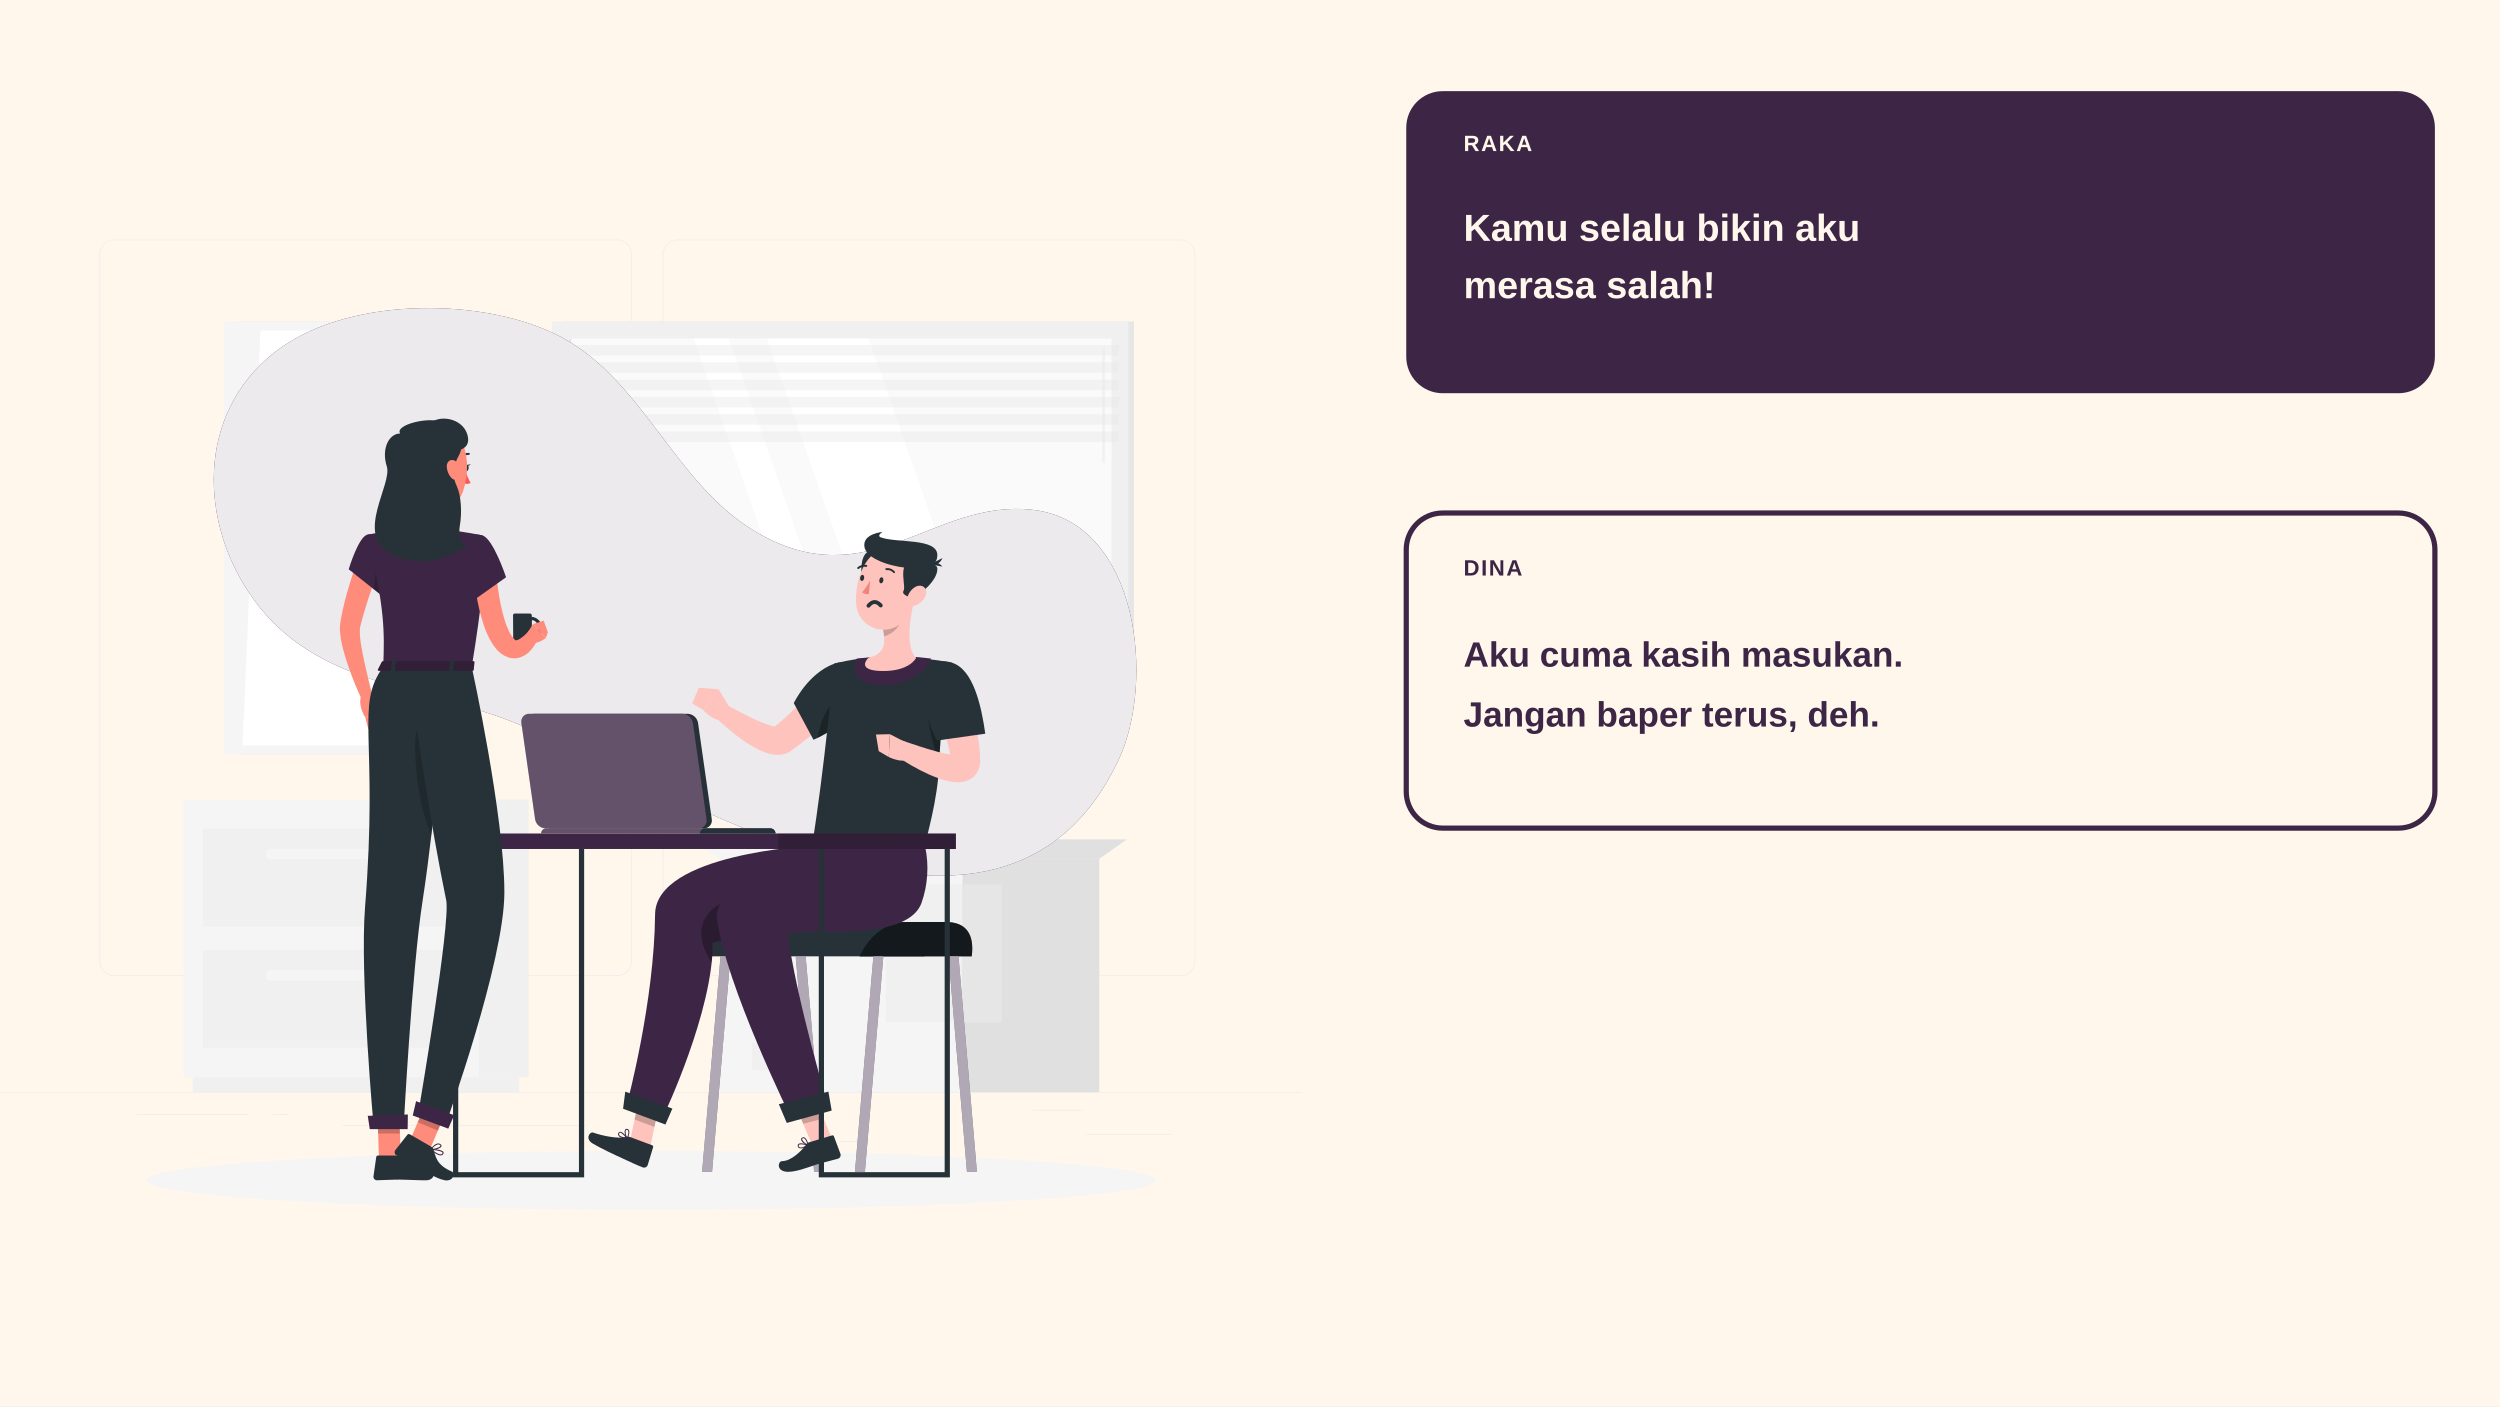
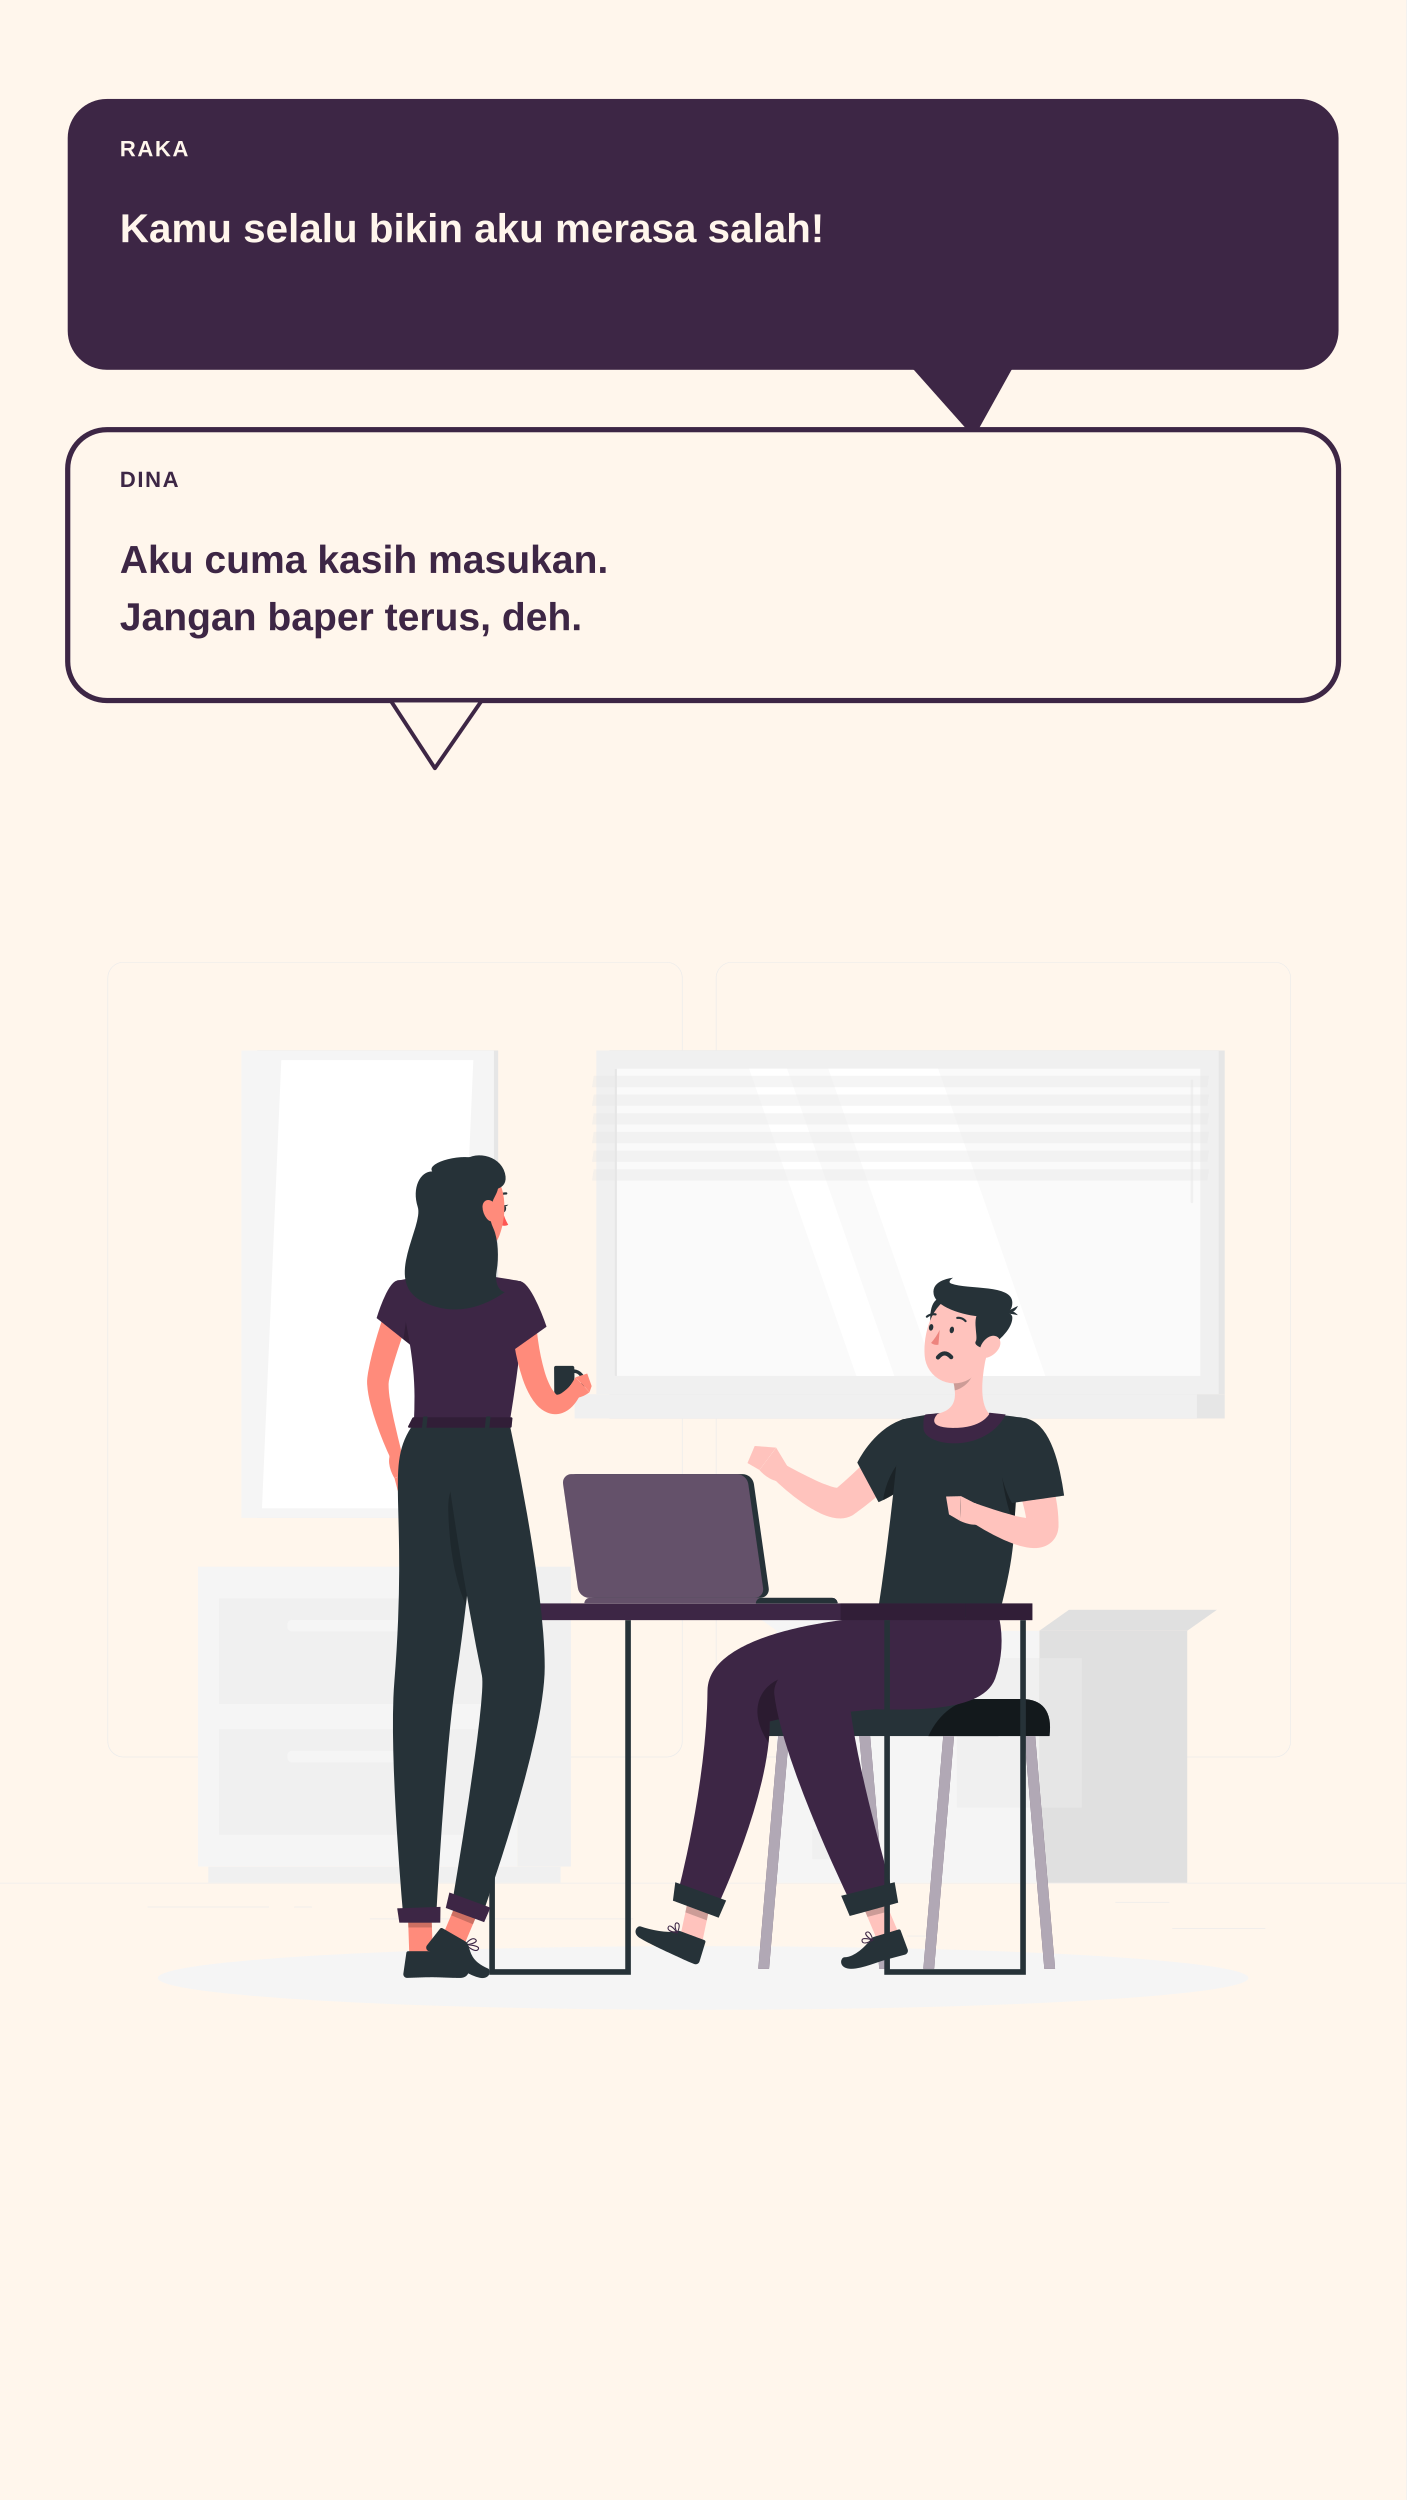
- <svg xmlns="http://www.w3.org/2000/svg" width="1920" height="1080" viewBox="0 0 1920 1080" role="img" aria-labelledby="frame-title frame-desc" data-frame="04B">
-   <rect x="0" y="0" width="1920" height="1080" fill="#FFF6EC" rx="0" id="scene-background" />
-   <svg x="0" y="74" width="1000" height="1000" viewBox="0 0 500 500" preserveAspectRatio="xMidYMid meet" overflow="hidden" aria-label="Co-workers · Rafiki illustration, Storyset Rafiki">
+ <svg xmlns="http://www.w3.org/2000/svg" width="1080" height="1920" viewBox="0 0 1080 1920" role="img" aria-labelledby="frame-title frame-desc" data-format="portrait-9x16" data-frame="04B">
+   <rect x="0" y="0" width="1080" height="1920" fill="#FFF6EC" rx="0" id="scene-background" />
+   <svg x="0" y="620" width="1080" height="1080" viewBox="0 0 500 500" preserveAspectRatio="xMidYMid meet" overflow="hidden" aria-label="Co-workers · Rafiki illustration, Storyset Rafiki">
    <g id="scoworkers-background-complete">
      <rect y="382.4" width="500" height="0.25" style="fill:#ebebeb" />
      <rect x="416.78" y="398.49" width="33.12" height="0.25" style="fill:#ebebeb" />
      <rect x="322.53" y="401.21" width="8.69" height="0.25" style="fill:#ebebeb" />
      <rect x="396.59" y="389.21" width="19.19" height="0.25" style="fill:#ebebeb" />
      <rect x="52.46" y="390.89" width="43.19" height="0.25" style="fill:#ebebeb" />
      <rect x="104.56" y="390.89" width="6.33" height="0.25" style="fill:#ebebeb" />
      <rect x="131.47" y="395.11" width="93.68" height="0.25" style="fill:#ebebeb" />
      <path d="M237,337.8H43.91a5.71,5.71,0,0,1-5.7-5.71V60.66A5.71,5.71,0,0,1,43.91,55H237a5.71,5.71,0,0,1,5.71,5.71V332.09A5.71,5.71,0,0,1,237,337.8ZM43.91,55.2a5.46,5.46,0,0,0-5.45,5.46V332.09a5.46,5.46,0,0,0,5.45,5.46H237a5.47,5.47,0,0,0,5.46-5.46V60.66A5.47,5.47,0,0,0,237,55.2Z" style="fill:#ebebeb" />
      <path d="M453.31,337.8H260.21a5.72,5.72,0,0,1-5.71-5.71V60.66A5.72,5.72,0,0,1,260.21,55h193.1A5.71,5.71,0,0,1,459,60.66V332.09A5.71,5.71,0,0,1,453.31,337.8ZM260.21,55.2a5.47,5.47,0,0,0-5.46,5.46V332.09a5.47,5.47,0,0,0,5.46,5.46h193.1a5.47,5.47,0,0,0,5.46-5.46V60.66a5.47,5.47,0,0,0-5.46-5.46Z" style="fill:#ebebeb" />
      <rect x="216.67" y="86.47" width="218.79" height="122.22" transform="translate(652.13 295.16) rotate(180)" style="fill:#e6e6e6" />
      <rect x="212.03" y="86.47" width="221.26" height="122.22" transform="translate(645.32 295.16) rotate(180)" style="fill:#f0f0f0" />
      <rect x="216.67" y="208.69" width="218.79" height="8.62" transform="translate(652.13 426) rotate(180)" style="fill:#e6e6e6" />
      <rect x="204.3" y="208.69" width="221.26" height="8.62" transform="translate(629.86 426) rotate(180)" style="fill:#f0f0f0" />
      <rect x="268.04" y="43.45" width="109.23" height="208.27" transform="translate(470.24 -175.08) rotate(90)" style="fill:#fafafa" />
      <polygon points="371.68 202.19 333.55 92.96 294.52 92.96 332.65 202.19 371.68 202.19" style="fill:#fff" />
      <path d="M423.78,140.77a.47.47,0,0,0,.47-.47V97.19a.47.47,0,0,0-.93,0V140.3A.47.47,0,0,0,423.78,140.77Z" style="fill:#f0f0f0" />
      <polygon points="317.99 202.19 279.85 92.96 266.35 92.96 304.49 202.19 317.99 202.19" style="fill:#fff" />
      <rect x="164.32" y="147.17" width="109.23" height="0.82" transform="translate(366.52 -71.36) rotate(90)" style="fill:#e6e6e6" />
      <polygon points="210.49 99.51 429.28 99.51 429.88 95.49 211.09 95.49 210.49 99.51" style="fill:#e6e6e6;opacity:0.4" />
      <polygon points="210.49 106.16 429.28 106.16 429.88 102.13 211.09 102.13 210.49 106.16" style="fill:#e6e6e6;opacity:0.4" />
      <polygon points="210.49 112.8 429.28 112.8 429.88 108.78 211.09 108.78 210.49 112.8" style="fill:#e6e6e6;opacity:0.4" />
      <polygon points="210.49 119.44 429.28 119.44 429.88 115.42 211.09 115.42 210.49 119.44" style="fill:#e6e6e6;opacity:0.4" />
      <polygon points="210.49 126.09 429.28 126.09 429.88 122.06 211.09 122.06 210.49 126.09" style="fill:#e6e6e6;opacity:0.4" />
      <polygon points="210.49 132.73 429.28 132.73 429.88 128.71 211.09 128.71 210.49 132.73" style="fill:#e6e6e6;opacity:0.4" />
      <rect x="369.52" y="292.8" width="52.6" height="89.59" style="fill:#e0e0e0" />
      <polygon points="422.12 292.8 369.52 292.8 380.08 285.33 432.68 285.33 422.12 292.8" style="fill:#e0e0e0" />
      <polygon points="318.25 285.33 265.65 285.33 276.21 292.8 328.81 292.8 318.25 285.33" style="fill:#f5f5f5" />
      <rect x="276.21" y="292.8" width="93.32" height="89.59" transform="translate(645.73 675.2) rotate(180)" style="fill:#f5f5f5" />
      <rect x="340.16" y="302.54" width="29.36" height="53.13" transform="translate(709.69 658.2) rotate(180)" style="fill:#f0f0f0" />
      <rect x="288.78" y="350.03" width="10.72" height="10.72" transform="translate(588.28 710.77) rotate(180)" style="fill:#f0f0f0" />
      <rect x="288.78" y="363.3" width="10.72" height="10.72" transform="translate(588.28 737.31) rotate(180)" style="fill:#f0f0f0" />
      <rect x="300.95" y="350.03" width="10.72" height="10.72" transform="translate(612.62 710.77) rotate(180)" style="fill:#f0f0f0" />
      <rect x="300.95" y="363.3" width="10.72" height="10.72" transform="translate(612.62 737.31) rotate(180)" style="fill:#f0f0f0" />
      <rect x="369.52" y="302.54" width="15.15" height="53.13" style="fill:#e6e6e6" />
      <rect x="183.92" y="270.03" width="19.09" height="106.58" transform="translate(386.92 646.64) rotate(180)" style="fill:#f0f0f0" />
      <rect x="74.06" y="376.61" width="125.28" height="5.79" transform="translate(273.39 759.01) rotate(180)" style="fill:#f0f0f0" />
      <rect x="70.39" y="270.03" width="113.53" height="106.58" style="fill:#f5f5f5" />
      <rect x="77.89" y="281.28" width="98.52" height="37.57" style="fill:#f0f0f0" />
      <rect x="77.89" y="327.79" width="98.52" height="37.57" style="fill:#f0f0f0" />
      <rect x="102.15" y="288.93" width="50" height="4.11" rx="1.69" transform="translate(254.31 581.97) rotate(180)" style="fill:#f5f5f5" />
      <rect x="102.15" y="335.44" width="50" height="4.11" rx="1.69" transform="translate(254.31 675) rotate(180)" style="fill:#f5f5f5" />
      <rect x="91.43" y="86.47" width="85.69" height="166.2" transform="translate(268.55 339.13) rotate(180)" style="fill:#e6e6e6" />
      <rect x="85.82" y="86.47" width="89.79" height="166.2" transform="translate(261.43 339.13) rotate(180)" style="fill:#f5f5f5" />
      <polygon points="161.41 249.23 168.29 89.91 100.02 89.91 93.15 249.23 161.41 249.23" style="fill:#fff" />
-     </g>
-     <g id="scoworkers-background-simple">
-       <path d="M289.46,166.76c-31.4-19-43.22-60-77-75.85-29.7-14-80.39-13.67-107.18,7.51-29.87,23.63-29.22,65.48-7.59,95.14,23.8,32.64,64.46,33.05,98.71,46.47,60,23.51,187.36,111.68,233.12,14.79,14.2-30.07,7.73-91.08-32.58-96C358.18,154.06,333.66,193.5,289.46,166.76Z" style="fill:#3D2645" />
-       <path d="M289.46,166.76c-31.4-19-43.22-60-77-75.85-29.7-14-80.39-13.67-107.18,7.51-29.87,23.63-29.22,65.48-7.59,95.14,23.8,32.64,64.46,33.05,98.71,46.47,60,23.51,187.36,111.68,233.12,14.79,14.2-30.07,7.73-91.08-32.58-96C358.18,154.06,333.66,193.5,289.46,166.76Z" style="fill:#fff;opacity:0.9" />
    </g>
    <g id="scoworkers-Shadow">
      <ellipse id="scoworkers-path" cx="250" cy="416.24" rx="193.89" ry="11.32" style="fill:#f5f5f5" />
    </g>
    <g id="scoworkers-character-2">
      <path d="M355,330.22H265.85c3.75-8.16,10.57-13.16,17.94-13.16H349Z" style="fill:#263238" />
      <polygon points="312.62 412.97 316.45 412.97 309.37 330.21 305.54 330.21 312.62 412.97" style="fill:#3D2645" />
      <polygon points="312.62 412.97 316.45 412.97 309.37 330.21 305.54 330.21 312.62 412.97" style="fill:#fff;opacity:0.6" />
      <polygon points="273.44 412.97 269.61 412.97 276.69 330.21 280.52 330.21 273.44 412.97" style="fill:#3D2645" />
      <polygon points="273.44 412.97 269.61 412.97 276.69 330.21 280.52 330.21 273.44 412.97" style="fill:#fff;opacity:0.6" />
      <path d="M373.15,330.22H330.09c3.75-8.16,10.56-13.16,17.93-13.16h15.24c7.37,0,11,4.25,9.89,13.16Z" style="fill:#263238" />
      <path d="M373.15,330.22H330.09c3.75-8.16,10.56-13.16,17.93-13.16h15.24c7.37,0,11,4.25,9.89,13.16Z" style="opacity:0.5" />
      <polygon points="371.31 412.97 375.14 412.97 368.06 330.21 364.23 330.21 371.31 412.97" style="fill:#3D2645" />
      <polygon points="371.31 412.97 375.14 412.97 368.06 330.21 364.23 330.21 371.31 412.97" style="fill:#fff;opacity:0.6" />
      <polygon points="332.13 412.97 328.3 412.97 335.38 330.21 339.21 330.21 332.13 412.97" style="fill:#3D2645" />
      <polygon points="332.13 412.97 328.3 412.97 335.38 330.21 339.21 330.21 332.13 412.97" style="fill:#fff;opacity:0.6" />
      <polygon points="249.41 404.77 241.78 401.92 245.71 383.31 253.33 386.16 249.41 404.77" style="fill:#ffc3bd" />
      <path d="M241.88,399.59l8.55,3.19a.58.58,0,0,1,.38.73l-2.11,6.92a1.44,1.44,0,0,1-1.84.86c-3-1.16-4.15-1.79-7.8-3.46-2.25-1-8.68-4-11.58-5.79s-1-4.62.35-4.11c3.29,1.19,9.78,2.52,12.56,1.64A2.3,2.3,0,0,1,241.88,399.59Z" style="fill:#263238" />
      <polygon points="253.33 386.16 245.7 383.32 243.69 392.91 251.31 395.76 253.33 386.16" style="opacity:0.2" />
      <path d="M311.69,287.77s-59.95,3.05-60.14,26.36c-.28,33.51-10.61,72.05-10.61,72.05l14.15,4.64s18.78-39.63,18.6-65.79c16.44-4.64,59.14-1.62,64.17-15.24a44.79,44.79,0,0,0,1.89-22Z" style="fill:#3D2645" />
      <path d="M280.86,309.17s1.5,6.73,2.55,14.11a66.18,66.18,0,0,0-9.73,1.75,67.06,67.06,0,0,1-.41,7.61C263.49,318.06,274,309.17,280.86,309.17Z" style="opacity:0.3" />
      <polygon points="255.52 394.82 239.26 388.76 240.1 382.2 258.19 388.69 255.52 394.82" style="fill:#263238" />
      <path d="M238.68,399.91a10.65,10.65,0,0,0,2.13.48.18.18,0,0,0,.19-.09.17.17,0,0,0,0-.2c-.18-.26-1.78-2.54-2.85-2.52a.68.68,0,0,0-.6.35,1,1,0,0,0-.14,1A2.21,2.21,0,0,0,238.68,399.91Zm1.74,0c-1.46-.23-2.45-.65-2.67-1.14a.66.66,0,0,1,.11-.68.3.3,0,0,1,.28-.17C238.72,398,239.75,399.06,240.42,400Z" style="fill:#3D2645" />
      <path d="M240.77,400.38a.14.14,0,0,0,.09,0,.21.21,0,0,0,.15-.11c0-.09,1-2.21.54-3.24a1,1,0,0,0-.66-.53.73.73,0,0,0-.85.3c-.48.76.06,2.78.65,3.51A.16.16,0,0,0,240.77,400.38Zm.11-3.47a.51.51,0,0,1,.32.29c.3.62-.11,1.89-.4,2.61-.45-.81-.76-2.3-.44-2.8a.35.35,0,0,1,.44-.13Z" style="fill:#3D2645" />
      <path d="M331.16,226c-2.09,2.44-4.19,4.63-6.35,6.89s-4.37,4.4-6.66,6.51-4.62,4.19-7,6.19-4.92,3.94-7.52,5.8l-.44.31-.19.1a8.91,8.91,0,0,1-4.14,1.06,11.76,11.76,0,0,1-2.91-.32,21.7,21.7,0,0,1-4.21-1.48,44.58,44.58,0,0,1-6.53-3.85c-2-1.39-3.87-2.86-5.67-4.39S276,239.72,274.3,238l3.75-4.82,5.9,3.14c2,1,3.93,2,5.88,2.91a44.87,44.87,0,0,0,5.69,2.27,10.12,10.12,0,0,0,2.33.5c.28,0,.49,0,.48,0s-.3-.07-.86.21l-.62.41c2.2-1.84,4.36-3.79,6.5-5.77s4.24-4.06,6.33-6.15,4.15-4.22,6.19-6.36,4.1-4.34,6.05-6.42Z" style="fill:#ffc3bd" />
      <path d="M280.43,235.08l-4.47-7.4L270,235.63s3.73,4.56,8.13,4Z" style="fill:#ffc3bd" />
      <polygon points="268.34 227.09 265.77 233.16 270.04 235.63 275.96 227.68 268.34 227.09" style="fill:#ffc3bd" />
      <path d="M320.32,217.87C310.19,221.61,304.81,233,304.81,233l7.56,14.07c7.25-3.05,16.8-10.43,19.56-15.11C336.17,224.8,328.23,215,320.32,217.87Z" style="fill:#263238" />
      <path d="M321.09,231.91c1.3-.69-.16,6-1.48,11.26a52.36,52.36,0,0,1-5.61,3.2C314.47,241.34,317.79,233.66,321.09,231.91Z" style="opacity:0.3" />
      <polygon points="319.83 401.05 311.86 402.69 304.43 385 312.39 383.36 319.83 401.05" style="fill:#ffc3bd" />
      <path d="M310.76,401.62,319.5,399a.57.57,0,0,1,.73.35l2.52,6.79a1.44,1.44,0,0,1-.94,1.8c-3.06.87-4.57,1.13-8.41,2.29-2.37.72-8.66,3.34-12,2.64s-2.55-4-1.07-4c3.5,0,7.56-4,9.23-6.36A2.34,2.34,0,0,1,310.76,401.62Z" style="fill:#263238" />
      <path d="M308.41,403.82a10.24,10.24,0,0,0,2-.91.19.19,0,0,0,.09-.18.18.18,0,0,0-.13-.16c-.3-.1-3-.94-3.8-.28a.71.71,0,0,0-.26.64,1.05,1.05,0,0,0,.52.92A2.24,2.24,0,0,0,308.41,403.82Zm1.41-1c-1.31.7-2.35,1-2.82.71a.66.66,0,0,1-.32-.61.29.29,0,0,1,.12-.31C307.25,402.23,308.74,402.5,309.82,402.8Z" style="fill:#3D2645" />
      <path d="M310.36,402.93a.18.18,0,0,0,.07-.05.18.18,0,0,0,.06-.17c0-.1-.53-2.39-1.54-2.91a.94.94,0,0,0-.85,0,.73.73,0,0,0-.49.75c.08.9,1.73,2.17,2.65,2.4Zm-2-2.84a.57.57,0,0,1,.44.05c.6.3,1.05,1.57,1.26,2.31-.85-.36-2-1.36-2.05-2,0-.11,0-.25.27-.36Z" style="fill:#3D2645" />
      <polygon points="312.39 383.36 304.43 385 308.44 394.53 316.23 392.48 312.39 383.36" style="opacity:0.2" />
      <path d="M332,287.83S273.2,298,275.33,315.57C278.4,340.92,304,392.72,304,392.72l14.53-3.3s-12.91-42.9-16.18-68.85c15.11,0,46.46,2.84,51.49-10.78a40.09,40.09,0,0,0,1.43-21.61Z" style="fill:#3D2645" />
      <polygon points="319.36 389.46 302.12 394.2 299.08 387.02 318.1 382.19 319.36 389.46" style="fill:#263238" />
      <path d="M311.74,288.18h43.48c.31-3.88,4.81-16.51,5.48-32.6A206.39,206.39,0,0,1,365,220.12l.6-2.62s-2.2-.45-5.36-.92c-2.62-.38-5.91-.77-9.13-.93a162.64,162.64,0,0,0-18.48,0c-2.84.27-5.62.74-7.83,1.17-2.83.57-4.5,1.05-4.5,1.05S316.45,259.67,311.74,288.18Z" style="fill:#263238" />
      <path d="M360.7,255.59A206.38,206.38,0,0,1,365,220.12c-2.9-.25-7.87,0-8.7,4.73C355.44,229.89,355.37,241.67,360.7,255.59Z" style="opacity:0.3" />
      <path d="M368.61,223.59c1.11,2.5,2,4.85,2.85,7.31s1.64,4.92,2.31,7.45,1.3,5.09,1.75,7.75a48,48,0,0,1,.84,8.33v.9l0,.58a9,9,0,0,1-.18,1.27,8.07,8.07,0,0,1-.45,1.43,7.58,7.58,0,0,1-1.93,2.71,7.81,7.81,0,0,1-2.47,1.48,10.07,10.07,0,0,1-3.72.6,17.05,17.05,0,0,1-2.66-.27,27.21,27.21,0,0,1-4.31-1.17c-1.32-.47-2.57-1-3.79-1.51a82.6,82.6,0,0,1-13.49-7.75l2.85-5.4c4.59,1.55,9.27,3.18,13.78,4.36a32.63,32.63,0,0,0,6.31,1.18,5.35,5.35,0,0,0,1,0c.22,0,.35-.14-.06,0a2.47,2.47,0,0,0-.88.51,3.48,3.48,0,0,0-.88,1.19,2.43,2.43,0,0,0-.18.54,1.46,1.46,0,0,0-.07.34.52.52,0,0,0,0,.11v-.11l-.05-.39a49.81,49.81,0,0,0-1.21-6.44c-.55-2.21-1.22-4.47-1.93-6.71s-1.5-4.51-2.3-6.76-1.68-4.54-2.48-6.64Z" style="fill:#ffc3bd" />
      <path d="M365.62,217.5c-7.91-2.5-13,3.82-10.79,14.8s5,15.06,5,15.06l18.52-2.62C376.84,234,373.73,220.06,365.62,217.5Z" style="fill:#263238" />
      <path d="M351.44,215.58l.4-.31,5.72.61s-2.33,6.08-10.62,9-18.34.51-18.58-4,.72-5,.72-5l4.73-.44.3.51Z" style="fill:#3D2645" />
      <path d="M350.73,194.93l-4.94,4.1-6.74,5.59a21.92,21.92,0,0,1,.43,2.72c.36,3.65-.58,7-6,8.25,0,0-5.29,4.94,5.28,5.08s13-5,13-5C347.81,211.73,349.36,200.88,350.73,194.93Z" style="fill:#ffc3bd" />
      <path d="M339.05,204.62a21.92,21.92,0,0,1,.43,2.72c2.51-.5,5.87-3.18,6.22-5.75a12.11,12.11,0,0,0,.09-2.56Z" style="opacity:0.2" />
      <path d="M334.2,188.06c-.82.55-2.75-1.72-3.35-3.39-.14-2-.89-10.14,4.33-10.38,4.19-.19,8.68,1.7,8.53,3.68C343.51,180.37,340.9,183.63,334.2,188.06Z" style="fill:#263238" />
      <path d="M352.77,186.36c-1.72,7.91-2.32,12.61-7,16.22a10.53,10.53,0,0,1-17-7.58c-.61-7.36,2.3-19.05,10.62-21.29A10.64,10.64,0,0,1,352.77,186.36Z" style="fill:#ffc3bd" />
      <path d="M351.2,192.33c-.83.53-5.08-.72-4.33-2.33,1.33-1.53-2.31-10.2,2.78-11.39,4.08-1,10.13.62,10.28,2.6C360.15,184.22,357.09,188.56,351.2,192.33Z" style="fill:#263238" />
      <path d="M349.7,181.13c-4.57,0-16.67-2.64-17.73-8-1-5.2,6.93-5.87,6.93-5.87s-2.39,1.44-.66,2.09c6,2.25,21.68.14,21.69,6.78C359.93,179.77,357.23,181.13,349.7,181.13Z" style="fill:#263238" />
      <path d="M357.21,179.93c.12-.29,2.13-2.21,4.7.65A27.53,27.53,0,0,0,357.21,179.93Z" style="fill:#263238" />
      <path d="M357.65,179.26c.19.24,2.68,1.49,4.3-2A28,28,0,0,1,357.65,179.26Z" style="fill:#263238" />
      <path d="M355.2,192.34a7.22,7.22,0,0,1-3.94,3.26c-2.16.7-3.33-1.67-2.63-3.79.64-1.9,2.75-4.13,4.87-3.9S356.27,190.44,355.2,192.34Z" style="fill:#ffc3bd" />
      <path d="M339.2,185.92c-.1.65-.52,1.13-.95,1.08s-.69-.62-.59-1.26.53-1.14.95-1.09S339.3,185.27,339.2,185.92Z" style="fill:#263238" />
      <path d="M331.84,185c-.1.65-.52,1.14-.95,1.09s-.69-.62-.59-1.27.53-1.13.95-1.08S331.94,184.4,331.84,185Z" style="fill:#263238" />
      <path d="M334.11,185.83a20.85,20.85,0,0,1-3.07,4.62,3.18,3.18,0,0,0,2.62.64Z" style="fill:#ed847e" />
      <path d="M333.5,195.6 Q335.8,192.8 338.2,195.5" style="fill:none;stroke:#263238;stroke-width:1.5;stroke-linecap:round" />
      <path d="M343.41,183.07a.56.56,0,0,0,.17-.09.38.38,0,0,0,0-.54,3.69,3.69,0,0,0-3.23-1.28.39.39,0,1,0,.13.76,2.93,2.93,0,0,1,2.53,1A.37.37,0,0,0,343.41,183.07Z" style="fill:#263238" />
      <path d="M329.45,181.49a.38.38,0,0,0,.35-.07,3.24,3.24,0,0,1,2.74-.75.38.38,0,1,0,.21-.74h0a4,4,0,0,0-3.44.9.37.37,0,0,0-.05.54A.39.39,0,0,0,329.45,181.49Z" style="fill:#263238" />
      <path d="M348.38,248.35l-6.68-3.43-.41,8.78s6.62,3.27,8-.28Z" style="fill:#ffc3bd" />
      <polygon points="336.37 245.06 337.42 251.43 341.29 253.7 341.7 244.93 336.37 245.06" style="fill:#ffc3bd" />
    </g>
    <g id="scoworkers-Desk">
      <rect x="172.13" y="283.07" width="171.06" height="5.95" transform="translate(515.33 572.08) rotate(180)" style="fill:#3D2645" />
      <rect x="343.19" y="283.07" width="23.88" height="5.95" style="fill:#3D2645" />
      <rect x="298.89" y="283.07" width="68.19" height="5.95" style="opacity:0.2" />
      <polygon points="364.75 415.11 314.41 415.11 314.41 289.01 316.41 289.01 316.41 413.11 362.75 413.11 362.75 289.01 364.75 289.01 364.75 415.11" style="fill:#263238" />
      <polygon points="224.31 415.11 173.97 415.11 173.97 289.01 175.97 289.01 175.97 413.11 222.31 413.11 222.31 289.01 224.31 289.01 224.31 415.11" style="fill:#263238" />
      <path d="M209.77,281.09h86a2,2,0,0,1,2,2h-90A2,2,0,0,1,209.77,281.09Z" style="fill:#3D2645" />
      <path d="M209.77,281.09h86a2,2,0,0,1,2,2h-90A2,2,0,0,1,209.77,281.09Z" style="fill:#fff;opacity:0.2" />
      <path d="M270.71,281.09h25.11a2,2,0,0,1,2,2H268.74A2,2,0,0,1,270.71,281.09Z" style="fill:#263238" />
      <path d="M205.22,237.09h58.83a4.19,4.19,0,0,1,4,3.5l5.27,37a3,3,0,0,1-3,3.5H211.48a4.18,4.18,0,0,1-4-3.5l-5.27-37A3,3,0,0,1,205.22,237.09Z" style="fill:#263238" />
      <path d="M203.22,237.09h58.83a4.19,4.19,0,0,1,4,3.5l5.27,37a3,3,0,0,1-3,3.5H209.48a4.18,4.18,0,0,1-4-3.5l-5.27-37A3,3,0,0,1,203.22,237.09Z" style="fill:#3D2645" />
      <path d="M203.22,237.09h58.83a4.19,4.19,0,0,1,4,3.5l5.27,37a3,3,0,0,1-3,3.5H209.48a4.18,4.18,0,0,1-4-3.5l-5.27-37A3,3,0,0,1,203.22,237.09Z" style="fill:#fff;opacity:0.2" />
    </g>
    <g id="scoworkers-character-1">
      <path d="M145.6,180.44l-2.12,6.33c-.72,2.11-1.44,4.23-2.11,6.34s-1.34,4.22-1.93,6.31c-.29,1.05-.58,2.08-.84,3.11l-.34,1.48a6.43,6.43,0,0,0-.1,1.05,33.47,33.47,0,0,0,.57,6c.34,2.13.79,4.29,1.25,6.46,1,4.33,2,8.72,3.11,13l-4,1.46a126.94,126.94,0,0,1-5.22-12.79c-.77-2.19-1.45-4.41-2.06-6.71a37.48,37.48,0,0,1-1.28-7.4,13.47,13.47,0,0,1,.08-2.33l.27-1.86c.21-1.19.43-2.37.69-3.51.51-2.3,1.07-4.55,1.71-6.77s1.28-4.43,2-6.61,1.43-4.35,2.27-6.53Z" style="fill:#ff8b7b" />
      <path d="M142.7,229.57l5,5.9-7.44,3.08s-2.9-4.49-1.61-8.2Z" style="fill:#ff8b7b" />
      <polygon points="146.72 242.33 141.42 242.97 140.27 238.55 147.71 235.47 146.72 242.33" style="fill:#ff8b7b" />
      <path d="M157.43,408.18a10.27,10.27,0,0,1-2.22-.3.22.22,0,0,1-.15-.16.2.2,0,0,1,.09-.2c.29-.19,2.83-1.83,3.81-1.39a.68.68,0,0,1,.39.56,1.13,1.13,0,0,1-.33,1.05A2.37,2.37,0,0,1,157.43,408.18Zm-1.65-.59c1.45.3,2.55.25,3-.14a.77.77,0,0,0,.21-.71.3.3,0,0,0-.17-.25C158.28,406.26,156.81,407,155.78,407.59Z" style="fill:#3D2645" />
      <path d="M155.26,407.88l-.1,0a.21.21,0,0,1-.1-.17c0-.11,0-2.52.92-3.32a1,1,0,0,1,.84-.27.69.69,0,0,1,.67.55c.19,1-1.33,2.75-2.13,3.21A.18.18,0,0,1,155.26,407.88Zm1.42-3.39a.65.65,0,0,0-.43.17,4.53,4.53,0,0,0-.78,2.64c.8-.64,1.75-2,1.63-2.57,0-.09-.07-.21-.33-.24Z" style="fill:#3D2645" />
      <path d="M156,148.07c1,5,3,15-.45,18.35,0,0,1.35,5,10.59,5,10.16,0,4.85-5,4.85-5-5.54-1.32-5.4-5.43-4.43-9.3Z" style="fill:#ff8b7b" />
      <path d="M177,139a.39.39,0,0,0,.33-.14,3.15,3.15,0,0,1,2.62-1.17.4.4,0,0,0,.44-.35.39.39,0,0,0-.34-.44,3.94,3.94,0,0,0-3.32,1.45.41.41,0,0,0,0,.56A.35.35,0,0,0,177,139Z" style="fill:#263238" />
      <path d="M178.82,143.88a18.2,18.2,0,0,0,1.89,4.57,2.89,2.89,0,0,1-2.44.16Z" style="fill:#ff5652" />
      <path d="M178.36,142.66c-.08.67.21,1.25.65,1.31s.86-.45.94-1.13-.22-1.25-.65-1.3S178.44,142,178.36,142.66Z" style="fill:#263238" />
      <path d="M179.1,141.55l1.66-.27S179.79,142.44,179.1,141.55Z" style="fill:#263238" />
      <polygon points="145.52 407.69 153.9 407.69 153.24 388.29 144.86 388.29 145.52 407.69" style="fill:#ff8b7b" />
      <path d="M154.56,406.72h-9.41a.66.66,0,0,0-.67.57l-1.07,7.44a1.34,1.34,0,0,0,1.34,1.49c3.28-.05,4.86-.25,9-.25,2.55,0,6.27.27,9.78.27s3.7-3.48,2.24-3.79c-6.56-1.42-7.6-3.36-9.81-5.22A2.21,2.21,0,0,0,154.56,406.72Z" style="fill:#263238" />
      <g style="opacity:0.2">
        <polygon points="144.86 388.29 153.24 388.29 153.57 398.29 145.19 398.29 144.86 388.29" />
      </g>
      <path d="M156.07,137.7c-.46,8.3-.84,11.8,2.83,16.52,5.51,7.1,15.8,5.86,18.74-2.14,2.64-7.19,3-19.56-4.73-23.79A11.34,11.34,0,0,0,156.07,137.7Z" style="fill:#ff8b7b" />
      <path d="M172.17,219.12s-4.87,57.49-9.91,89.89c-4.07,26.17-7.29,87.35-7.29,87.35H143.55s-5.44-59.08-3.37-85c5.23-65.49-4-77.09,6.95-92.27Z" style="fill:#263238" />
      <path d="M159.37,250.15c.48,17.2,3.72,27.85,6.28,33.59,1.34-11.22,2.57-22.93,3.6-33.26C165.74,238.78,159,237.2,159.37,250.15Z" style="opacity:0.2" />
      <path d="M165.31,404.48a.18.18,0,0,1,0-.19.21.21,0,0,1,.19-.13c.43,0,4.17.21,4.78,1.21a.64.64,0,0,1,0,.63,1.08,1.08,0,0,1-.79.65c-1.2.26-3.12-1.23-4.16-2.14Zm4.58,1.06c-.4-.52-2.36-.83-3.84-.94,1.45,1.19,2.69,1.81,3.35,1.67a.72.72,0,0,0,.52-.44.25.25,0,0,0,0-.25S169.9,405.55,169.89,405.54Z" style="fill:#3D2645" />
      <path d="M165.31,404.48l0,0a.23.23,0,0,1,0-.2c.06-.08,1.35-1.94,2.7-2.17a1.43,1.43,0,0,1,1.12.25c.45.32.45.65.37.86-.34.9-3,1.48-4,1.37A.16.16,0,0,1,165.31,404.48Zm3.76-1.66a1,1,0,0,0-.18-.17,1.07,1.07,0,0,0-.82-.18,4.57,4.57,0,0,0-2.22,1.71c1.19,0,3.06-.59,3.27-1.13A.23.23,0,0,0,169.07,402.82Z" style="fill:#3D2645" />
      <polygon points="157.27 401.38 165.08 404.41 168.15 397.15 172.17 387.65 172.64 386.54 164.84 383.5 164.3 384.75 160.41 393.95 157.27 401.38" style="fill:#ff8b7b" />
      <polygon points="160.41 393.95 168.15 397.15 172.17 387.65 164.3 384.75 160.41 393.95" style="opacity:0.2" />
      <path d="M181.15,219.12s12.53,57.14,12.53,86.55c0,26.57-22.36,88.62-22.36,88.62l-10.61-4.37s12.42-72.73,10.63-81.25c-5.19-24.72-13.83-78-13.74-89.55Z" style="fill:#263238" />
      <path d="M165.47,403.25l-8.15-4.7a.67.67,0,0,0-.87.17l-4.64,5.91a1.35,1.35,0,0,0,.42,2c2.87,1.59,4.34,2.21,7.92,4.28,2.21,1.27,7,4.6,10.48,5.28s4.31-2.69,2.93-3.28c-6.16-2.67-6.14-5.76-7.13-8.48A2.2,2.2,0,0,0,165.47,403.25Z" style="fill:#263238" />
      <polygon points="172.14 396.4 158.49 391.36 159.78 385.85 174.39 391.24 172.14 396.4" style="fill:#3D2645" />
      <polygon points="156.54 396.58 141.99 396.58 141.22 391.48 156.62 390.96 156.54 396.58" style="fill:#3D2645" />
      <path d="M133.9,181.61l8.41,6.7,5.05,4s.53-1.41,1.17-3.43c1.22-3.9,2.81-10.08,1.71-12.92-1.73-4.5-5-8.56-9.14-7.66C137.62,169.09,133.9,181.61,133.9,181.61Z" style="fill:#3D2645" />
      <path d="M143.41,189.18l4,3.16s.53-1.41,1.17-3.43l-3-14.85Z" style="opacity:0.2" />
      <path d="M204.19,199.84v-.69a.65.65,0,0,0-.71-.55l-5.77,0a.65.65,0,0,0-.7.56l.06,9.85a.86.86,0,0,0,.87.86l5.44,0a.88.88,0,0,0,.87-.88v-.37a4.42,4.42,0,0,0-.05-8.78Zm.05,7.48,0-6.18c1.35,0,2.51,1.4,2.52,3.07S205.59,207.31,204.24,207.32Z" style="fill:#263238" />
      <path d="M185.15,168.57s4,1.4-4,50.55h-34c.57-13.84.59-22.38-6-50.8a100.28,100.28,0,0,1,14.45-1.9,107.4,107.4,0,0,1,15.44,0C177.63,167,185.15,168.57,185.15,168.57Z" style="fill:#3D2645" />
      <path d="M190.07,178.18c.14,1.82.31,3.81.52,5.72s.46,3.84.73,5.74a79.2,79.2,0,0,0,2.33,11.07,30.41,30.41,0,0,0,1.89,4.88,12.07,12.07,0,0,0,2.07,3c.18.16.15.25.47.3a3.19,3.19,0,0,0,1.51-.54,17.64,17.64,0,0,0,3.74-3.38l3.77,1.93a18.63,18.63,0,0,1-1.41,3.14,14.35,14.35,0,0,1-2.14,2.92,9.29,9.29,0,0,1-3.66,2.42,7.33,7.33,0,0,1-5.37-.2,10.57,10.57,0,0,1-3.72-2.7,19.55,19.55,0,0,1-2.16-3,34.16,34.16,0,0,1-2.78-6.16,75.76,75.76,0,0,1-3-12.3q-.53-3.06-.84-6.15c-.22-2.07-.4-4.06-.49-6.23Z" style="fill:#ff8b7b" />
      <path d="M185.15,168.57c4.17,1,9.18,16.1,9.18,16.1L180,194.83s-5.71-15.61-4.34-20C177.09,170.19,180.1,167.34,185.15,168.57Z" style="fill:#3D2645" />
      <path d="M174.76,141.58c.75-3.53,2.28-3.82,2.53-7.58.18-2.62-2.45-5.94-7.17-8.67s-18.76.82-16.45,4.13c-4.28,0-7.32,5.82-5.14,12.65s-12.32,26.17,1.29,33.39,25.51-.22,29.67-3.11c-2.48-.64-3.64-3.56-2.88-7.78s.58-11.05-1.16-14.83S174.21,144.22,174.76,141.58Z" style="fill:#263238" />
      <path d="M164.33,126.33c3.66-4.53,13.38-3,15.2,3.75s-6.45,6.8-10.2,4.63S161.54,129.79,164.33,126.33Z" style="fill:#263238" />
      <path d="M171.55,142a6.93,6.93,0,0,0,1.58,4.3c1.35,1.65,3,.88,3.35-.9.35-1.61.08-4.4-1.65-5.41S171.58,140.17,171.55,142Z" style="fill:#ff8b7b" />
      <path d="M202.28,206.38l2.39-3.74,4.94,5.33s-3.7,3.12-7,1.61Z" style="fill:#ff8b7b" />
      <polygon points="208.79 201.33 210.37 205.79 209.61 207.97 204.67 202.64 208.79 201.33" style="fill:#ff8b7b" />
      <path d="M146.62,217.13l-1.53,3c-.12.24.16.48.55.48h35.68c.3,0,.56-.15.58-.35l.3-3c0-.21-.24-.39-.58-.39H147.18A.61.61,0,0,0,146.62,217.13Z" style="fill:#3D2645" />
      <path d="M146.62,217.13l-1.53,3c-.12.24.16.48.55.48h35.68c.3,0,.56-.15.58-.35l.3-3c0-.21-.24-.39-.58-.39H147.18A.61.61,0,0,0,146.62,217.13Z" style="opacity:0.2" />
      <path d="M151.25,221h-.93c-.18,0-.32-.1-.31-.21l.44-4c0-.12.17-.21.35-.21h.93c.18,0,.32.09.31.21l-.44,4C151.59,220.88,151.43,221,151.25,221Z" style="fill:#263238" />
      <path d="M173.61,221h-.92c-.18,0-.32-.1-.31-.21l.43-4c0-.12.17-.21.36-.21h.92c.18,0,.32.09.31.21l-.43,4C174,220.88,173.8,221,173.61,221Z" style="fill:#263238" />
    </g>
  </svg>
  <g id="raka-quote">
-     <rect x="1080" y="70" width="790" height="232" fill="#3D2645" rx="28" />
-     <text x="1124" y="116" fill="#FFF6EC" font-family="Arial, Helvetica, sans-serif" font-size="17" font-weight="700" text-anchor="start" letter-spacing="1.2">
-       <tspan x="1124" dy="0">RAKA</tspan>
+     <rect x="52" y="76" width="976" height="208" fill="#3D2645" rx="30" />
+     <path d="M700,282 L778,282 L748,336 Z" fill="#3D2645" />
+     <text x="92" y="120" fill="#FFF6EC" font-family="Arial, Helvetica, sans-serif" font-size="17" font-weight="700" text-anchor="start" letter-spacing="1.2">
+       <tspan x="92" dy="0">RAKA</tspan>
    </text>
-     <text x="1124" y="185" fill="#FFF6EC" font-family="Arial, Helvetica, sans-serif" font-size="29" font-weight="600" text-anchor="start" letter-spacing="0">
-       <tspan x="1124" dy="0">Kamu selalu bikin aku</tspan>
-     </text>
-     <text x="1124" y="229" fill="#FFF6EC" font-family="Arial, Helvetica, sans-serif" font-size="29" font-weight="600" text-anchor="start" letter-spacing="0">
-       <tspan x="1124" dy="0">merasa salah!</tspan>
+     <text x="92" y="186" fill="#FFF6EC" font-family="Arial, Helvetica, sans-serif" font-size="31" font-weight="600" text-anchor="start" letter-spacing="0">
+       <tspan x="92" dy="0">Kamu selalu bikin aku merasa salah!</tspan>
    </text>
  </g>
  <g id="dina-quote">
-     <rect x="1080" y="394" width="790" height="242" fill="#FFF6EC" rx="28" stroke="#3D2645" stroke-width="4" />
-     <text x="1124" y="442" fill="#3D2645" font-family="Arial, Helvetica, sans-serif" font-size="17" font-weight="700" text-anchor="start" letter-spacing="1.2">
-       <tspan x="1124" dy="0">DINA</tspan>
+     <rect x="52" y="330" width="976" height="208" fill="#FFF6EC" rx="30" stroke="#3D2645" stroke-width="4" />
+     <path d="M300,538 L370,538 L334,590 Z" fill="#FFF6EC" stroke="#3D2645" stroke-width="3" stroke-linecap="round" stroke-linejoin="round" />
+     <text x="92" y="374" fill="#3D2645" font-family="Arial, Helvetica, sans-serif" font-size="17" font-weight="700" text-anchor="start" letter-spacing="1.2">
+       <tspan x="92" dy="0">DINA</tspan>
    </text>
-     <text x="1124" y="512" fill="#3D2645" font-family="Arial, Helvetica, sans-serif" font-size="27" font-weight="600" text-anchor="start" letter-spacing="0">
-       <tspan x="1124" dy="0">Aku cuma kasih masukan.</tspan>
+     <text x="92" y="440" fill="#3D2645" font-family="Arial, Helvetica, sans-serif" font-size="30" font-weight="600" text-anchor="start" letter-spacing="0">
+       <tspan x="92" dy="0">Aku cuma kasih masukan.</tspan>
    </text>
-     <text x="1124" y="558" fill="#3D2645" font-family="Arial, Helvetica, sans-serif" font-size="27" font-weight="600" text-anchor="start" letter-spacing="0">
-       <tspan x="1124" dy="0">Jangan baper terus, deh.</tspan>
+     <text x="92" y="484" fill="#3D2645" font-family="Arial, Helvetica, sans-serif" font-size="30" font-weight="600" text-anchor="start" letter-spacing="0">
+       <tspan x="92" dy="0">Jangan baper terus, deh.</tspan>
    </text>
  </g>
</svg>
